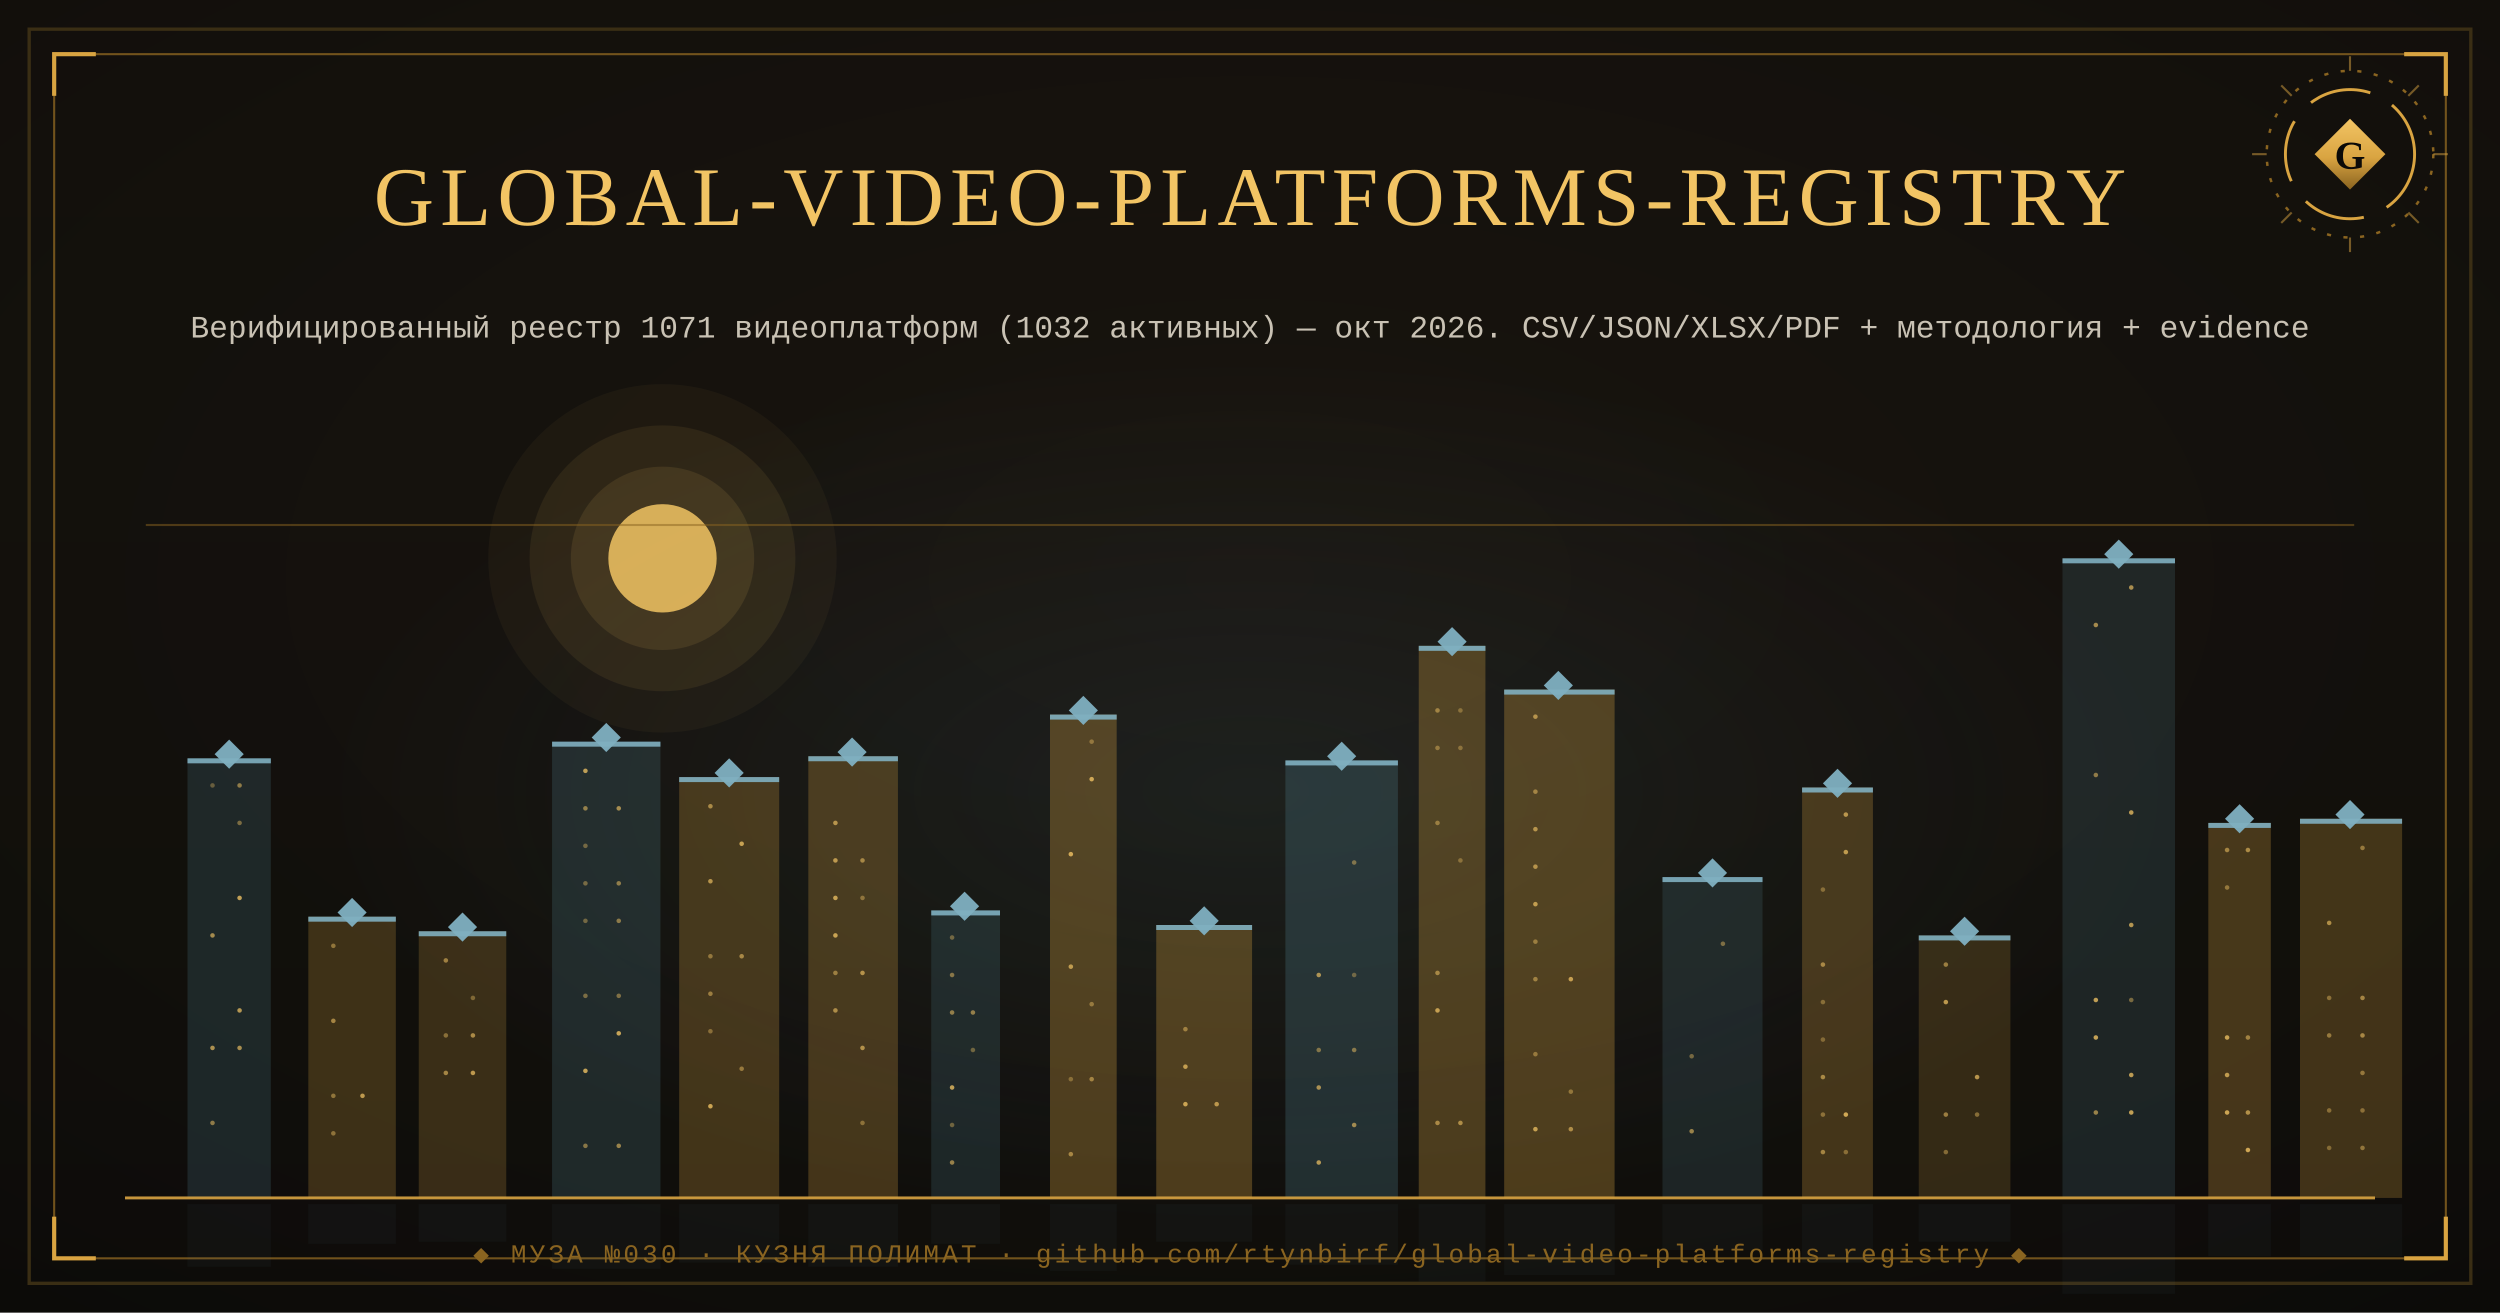
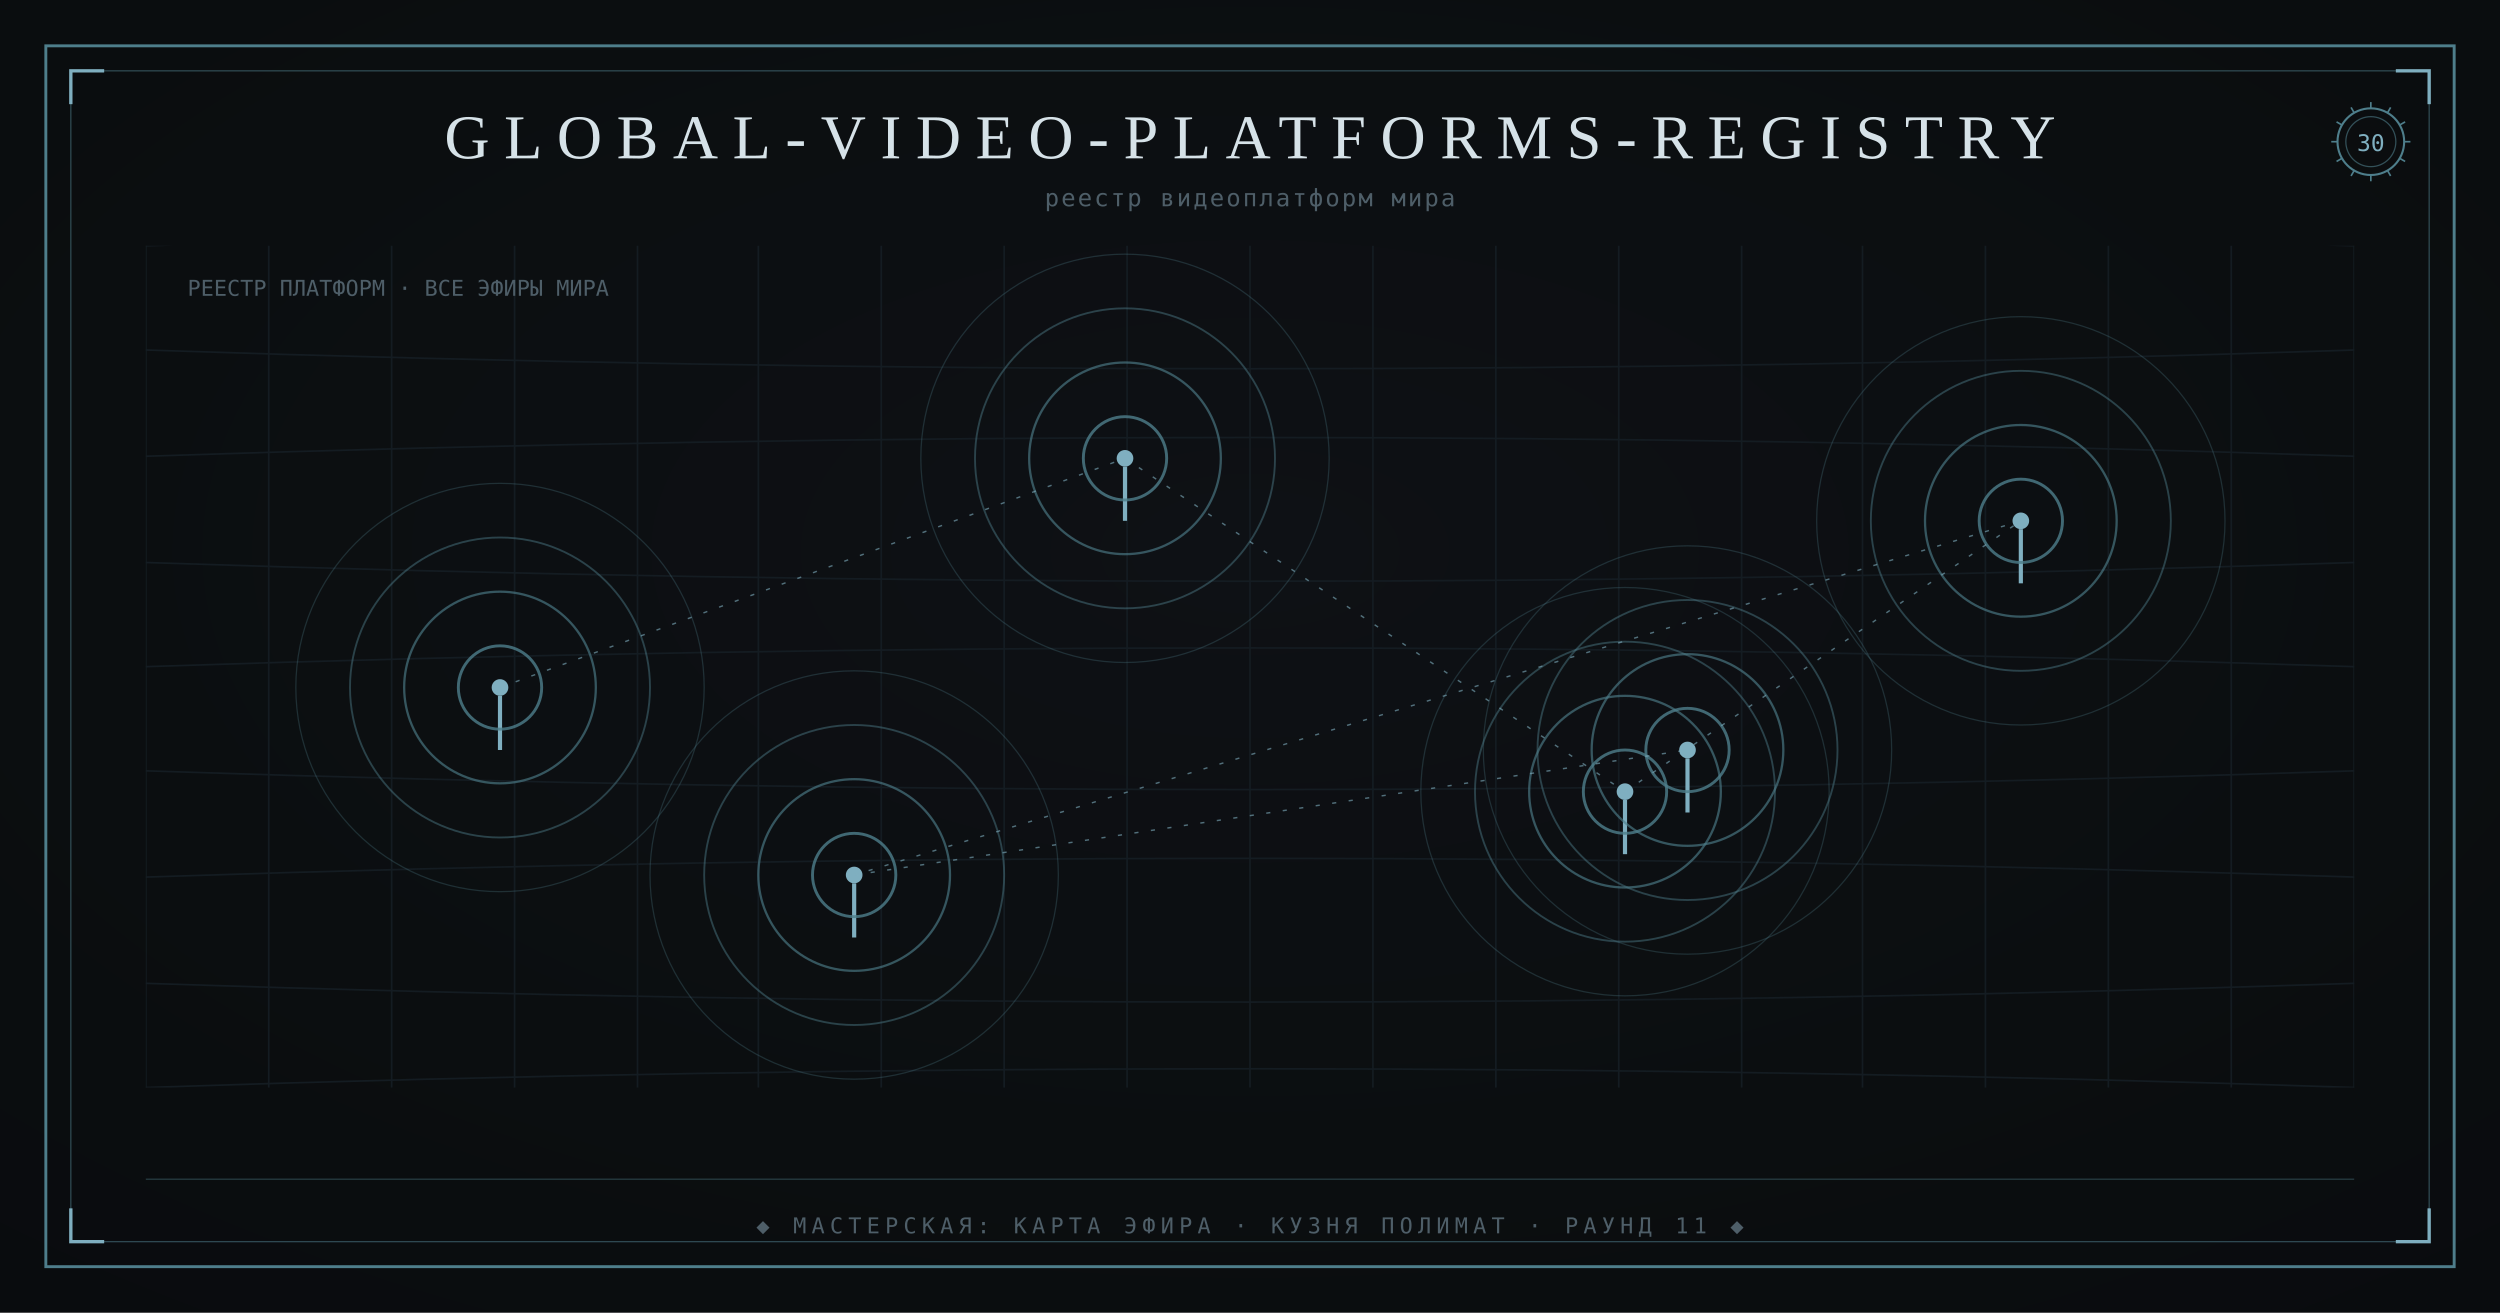
<svg xmlns="http://www.w3.org/2000/svg" viewBox="0 0 1200 630" width="1200" height="630">
-   <defs>
-     <linearGradient id="bg" x1="0" y1="0" x2="0" y2="1">
-       <stop offset="0" stop-color="#17120C" />
-       <stop offset="0.55" stop-color="#12100C" />
-       <stop offset="1" stop-color="#0B0A08" />
-     </linearGradient>
-     <linearGradient id="gGold" x1="0" y1="0" x2="0" y2="1">
-       <stop offset="0" stop-color="#F2C464" />
-       <stop offset="0.55" stop-color="#D9A441" />
-       <stop offset="1" stop-color="#8A6420" />
-     </linearGradient>
-     <linearGradient id="gGoldX" x1="0" y1="0" x2="1" y2="0">
-       <stop offset="0" stop-color="#8A6420" stop-opacity="0" />
-       <stop offset="0.5" stop-color="#F2C464" />
-       <stop offset="1" stop-color="#8A6420" stop-opacity="0" />
-     </linearGradient>
-     <radialGradient id="gVig" cx="0.5" cy="0.44" r="0.85">
-       <stop offset="0" stop-color="#1C1610" />
-       <stop offset="0.6" stop-color="#12100C" />
-       <stop offset="1" stop-color="#0B0A08" />
-     </radialGradient>
-     <radialGradient id="gMood" cx="0.5" cy="0.5" r="0.5">
-       <stop offset="0" stop-color="#4E7E8B" stop-opacity="0.13" />
-       <stop offset="1" stop-color="#4E7E8B" stop-opacity="0" />
-     </radialGradient>
-   </defs>
-   <rect width="1200" height="630" fill="url(#bg)" />
-   <rect width="1200" height="630" fill="url(#gVig)" opacity="0.6" />
-   <rect x="150" y="170" width="900" height="420" fill="url(#gMood)" />
-   <rect x="14" y="14" width="1172" height="602" fill="none" stroke="#3A2E14" stroke-width="1.6" />
-   <rect x="26" y="26" width="1148" height="578" fill="none" stroke="#8A6420" stroke-width="1" opacity="0.8" />
-   <path d="M 26 46 V 26 H 46" stroke="#D9A441" stroke-width="2" fill="none" />
-   <path d="M 1154 26 H 1174 V 46" stroke="#D9A441" stroke-width="2" fill="none" />
-   <path d="M 1174 584 V 604 H 1154" stroke="#D9A441" stroke-width="2" fill="none" />
-   <path d="M 46 604 H 26 V 584" stroke="#D9A441" stroke-width="2" fill="none" />
-   <text x="600" y="108" text-anchor="middle" font-family="Georgia, 'Times New Roman', serif" font-size="40" fill="#F2C464" letter-spacing="3">GLOBAL-VIDEO-PLATFORMS-REGISTRY</text>
-   <line x1="240" y1="132" x2="960" y2="132" stroke="url(#gGoldX)" stroke-width="2" />
-   <text x="600" y="162" text-anchor="middle" font-family="'Courier New', monospace" font-size="15" fill="#C9C2B4">Верифицированный реестр 1071 видеоплатформ (1032 активных) — окт 2026. CSV/JSON/XLSX/PDF + методология + evidence</text>
-   <circle cx="318" cy="268" r="26" fill="#F2C464" opacity="0.85" />
-   <circle cx="318.0" cy="268.0" r="83.6" fill="#F2C464" opacity="0.045" />
-   <circle cx="318.0" cy="268.0" r="63.8" fill="#F2C464" opacity="0.075" />
-   <circle cx="318.0" cy="268.0" r="44.0" fill="#F2C464" opacity="0.105" />
-   <line x1="70" y1="252" x2="1130" y2="252" stroke="#8A6420" stroke-width="1" opacity="0.5" />
-   <rect x="90" y="364" width="40" height="211" fill="#4E7E8B" opacity="0.22" />
-   <rect x="90" y="364" width="40" height="2.4" fill="#7FAFC0" opacity="0.9" />
-   <path d="M 110 355 L 117 362 L 110 369 L 103 362 Z" fill="#7FAFC0" opacity="0.95" />
-   <circle cx="102" cy="377" r="1.1" fill="#F2C464" opacity="0.35" />
-   <circle cx="115" cy="377" r="1.1" fill="#F2C464" opacity="0.53" />
-   <circle cx="115" cy="395" r="1.1" fill="#F2C464" opacity="0.44" />
-   <circle cx="115" cy="431" r="1.1" fill="#F2C464" opacity="0.77" />
-   <circle cx="102" cy="449" r="1.1" fill="#F2C464" opacity="0.63" />
-   <circle cx="115" cy="485" r="1.1" fill="#F2C464" opacity="0.71" />
-   <circle cx="102" cy="503" r="1.1" fill="#F2C464" opacity="0.67" />
-   <circle cx="115" cy="503" r="1.1" fill="#F2C464" opacity="0.65" />
-   <circle cx="102" cy="539" r="1.1" fill="#F2C464" opacity="0.53" />
-   <rect x="148" y="440" width="42" height="135" fill="#D9A441" opacity="0.23">
-     <animate attributeName="opacity" values="0.23;0.10;0.23" dur="6s" repeatCount="indefinite" />
-   </rect>
-   <rect x="148" y="440" width="42" height="2.4" fill="#7FAFC0" opacity="0.9" />
-   <path d="M 169 431 L 176 438 L 169 445 L 162 438 Z" fill="#7FAFC0" opacity="0.95" />
-   <circle cx="160" cy="454" r="1.1" fill="#F2C464" opacity="0.46" />
-   <circle cx="160" cy="490" r="1.1" fill="#F2C464" opacity="0.57" />
-   <circle cx="160" cy="526" r="1.1" fill="#F2C464" opacity="0.46" />
-   <circle cx="174" cy="526" r="1.1" fill="#F2C464" opacity="0.71" />
-   <circle cx="160" cy="544" r="1.1" fill="#F2C464" opacity="0.45" />
-   <rect x="201" y="447" width="42" height="128" fill="#D9A441" opacity="0.21" />
-   <rect x="201" y="447" width="42" height="2.4" fill="#7FAFC0" opacity="0.9" />
-   <path d="M 222 438 L 229 445 L 222 452 L 215 445 Z" fill="#7FAFC0" opacity="0.95" />
-   <circle cx="214" cy="461" r="1.1" fill="#F2C464" opacity="0.54" />
-   <circle cx="227" cy="479" r="1.1" fill="#F2C464" opacity="0.38" />
-   <circle cx="214" cy="497" r="1.1" fill="#F2C464" opacity="0.43" />
-   <circle cx="227" cy="497" r="1.1" fill="#F2C464" opacity="0.61" />
-   <circle cx="214" cy="515" r="1.1" fill="#F2C464" opacity="0.58" />
-   <circle cx="227" cy="515" r="1.1" fill="#F2C464" opacity="0.71" />
-   <rect x="265" y="356" width="52" height="219" fill="#4E7E8B" opacity="0.24" />
-   <rect x="265" y="356" width="52" height="2.4" fill="#7FAFC0" opacity="0.9" />
-   <path d="M 291 347 L 298 354 L 291 361 L 284 354 Z" fill="#7FAFC0" opacity="0.95" />
-   <circle cx="281" cy="370" r="1.1" fill="#F2C464" opacity="0.75" />
-   <circle cx="281" cy="388" r="1.1" fill="#F2C464" opacity="0.55" />
-   <circle cx="297" cy="388" r="1.1" fill="#F2C464" opacity="0.63" />
-   <circle cx="281" cy="406" r="1.1" fill="#F2C464" opacity="0.39" />
-   <circle cx="281" cy="424" r="1.1" fill="#F2C464" opacity="0.41" />
-   <circle cx="297" cy="424" r="1.1" fill="#F2C464" opacity="0.53" />
-   <circle cx="281" cy="442" r="1.1" fill="#F2C464" opacity="0.39" />
-   <circle cx="297" cy="442" r="1.1" fill="#F2C464" opacity="0.51" />
-   <circle cx="281" cy="478" r="1.1" fill="#F2C464" opacity="0.43" />
-   <circle cx="297" cy="478" r="1.1" fill="#F2C464" opacity="0.45" />
-   <circle cx="297" cy="496" r="1.1" fill="#F2C464" opacity="0.79" />
-   <circle cx="281" cy="514" r="1.1" fill="#F2C464" opacity="0.78" />
-   <circle cx="281" cy="550" r="1.1" fill="#F2C464" opacity="0.50" />
-   <circle cx="297" cy="550" r="1.1" fill="#F2C464" opacity="0.58" />
-   <rect x="326" y="373" width="48" height="202" fill="#D9A441" opacity="0.25" />
-   <rect x="326" y="373" width="48" height="2.4" fill="#7FAFC0" opacity="0.9" />
-   <path d="M 350 364 L 357 371 L 350 378 L 343 371 Z" fill="#7FAFC0" opacity="0.95" />
-   <circle cx="341" cy="387" r="1.1" fill="#F2C464" opacity="0.58" />
-   <circle cx="356" cy="405" r="1.1" fill="#F2C464" opacity="0.75" />
-   <circle cx="341" cy="423" r="1.1" fill="#F2C464" opacity="0.66" />
-   <circle cx="341" cy="459" r="1.1" fill="#F2C464" opacity="0.45" />
-   <circle cx="356" cy="459" r="1.1" fill="#F2C464" opacity="0.57" />
-   <circle cx="341" cy="477" r="1.1" fill="#F2C464" opacity="0.50" />
-   <circle cx="341" cy="495" r="1.1" fill="#F2C464" opacity="0.40" />
-   <circle cx="356" cy="513" r="1.1" fill="#F2C464" opacity="0.47" />
-   <circle cx="341" cy="531" r="1.1" fill="#F2C464" opacity="0.78" />
-   <rect x="388" y="363" width="43" height="212" fill="#D9A441" opacity="0.26">
-     <animate attributeName="opacity" values="0.26;0.12;0.26" dur="6s" repeatCount="indefinite" />
-   </rect>
-   <rect x="388" y="363" width="43" height="2.4" fill="#7FAFC0" opacity="0.9" />
-   <path d="M 409 354 L 416 361 L 409 368 L 402 361 Z" fill="#7FAFC0" opacity="0.95" />
-   <circle cx="401" cy="395" r="1.1" fill="#F2C464" opacity="0.65" />
-   <circle cx="401" cy="413" r="1.1" fill="#F2C464" opacity="0.69" />
-   <circle cx="414" cy="413" r="1.1" fill="#F2C464" opacity="0.55" />
-   <circle cx="401" cy="431" r="1.1" fill="#F2C464" opacity="0.75" />
-   <circle cx="414" cy="431" r="1.1" fill="#F2C464" opacity="0.42" />
-   <circle cx="401" cy="449" r="1.1" fill="#F2C464" opacity="0.76" />
-   <circle cx="401" cy="467" r="1.1" fill="#F2C464" opacity="0.50" />
-   <circle cx="414" cy="467" r="1.1" fill="#F2C464" opacity="0.64" />
-   <circle cx="401" cy="485" r="1.1" fill="#F2C464" opacity="0.60" />
-   <circle cx="414" cy="503" r="1.1" fill="#F2C464" opacity="0.63" />
-   <circle cx="414" cy="539" r="1.1" fill="#F2C464" opacity="0.41" />
-   <rect x="447" y="437" width="33" height="138" fill="#4E7E8B" opacity="0.21" />
-   <rect x="447" y="437" width="33" height="2.4" fill="#7FAFC0" opacity="0.9" />
-   <path d="M 463 428 L 470 435 L 463 442 L 456 435 Z" fill="#7FAFC0" opacity="0.95" />
-   <circle cx="457" cy="450" r="1.1" fill="#F2C464" opacity="0.39" />
-   <circle cx="457" cy="468" r="1.1" fill="#F2C464" opacity="0.49" />
-   <circle cx="457" cy="486" r="1.1" fill="#F2C464" opacity="0.54" />
-   <circle cx="467" cy="486" r="1.1" fill="#F2C464" opacity="0.55" />
-   <circle cx="467" cy="504" r="1.1" fill="#F2C464" opacity="0.38" />
-   <circle cx="457" cy="522" r="1.1" fill="#F2C464" opacity="0.76" />
-   <circle cx="457" cy="540" r="1.1" fill="#F2C464" opacity="0.38" />
-   <circle cx="457" cy="558" r="1.1" fill="#F2C464" opacity="0.57" />
-   <rect x="504" y="343" width="32" height="232" fill="#D9A441" opacity="0.30" />
-   <rect x="504" y="343" width="32" height="2.4" fill="#7FAFC0" opacity="0.9" />
-   <path d="M 520 334 L 527 341 L 520 348 L 513 341 Z" fill="#7FAFC0" opacity="0.95" />
-   <circle cx="524" cy="356" r="1.1" fill="#F2C464" opacity="0.40" />
-   <circle cx="524" cy="374" r="1.1" fill="#F2C464" opacity="0.78" />
-   <circle cx="514" cy="410" r="1.1" fill="#F2C464" opacity="0.79" />
-   <circle cx="514" cy="464" r="1.1" fill="#F2C464" opacity="0.69" />
-   <circle cx="524" cy="482" r="1.1" fill="#F2C464" opacity="0.44" />
-   <circle cx="514" cy="518" r="1.1" fill="#F2C464" opacity="0.36" />
-   <circle cx="524" cy="518" r="1.1" fill="#F2C464" opacity="0.52" />
-   <circle cx="514" cy="554" r="1.1" fill="#F2C464" opacity="0.54" />
-   <rect x="555" y="444" width="46" height="131" fill="#D9A441" opacity="0.30" />
-   <rect x="555" y="444" width="46" height="2.4" fill="#7FAFC0" opacity="0.9" />
-   <path d="M 578 435 L 585 442 L 578 449 L 571 442 Z" fill="#7FAFC0" opacity="0.95" />
-   <circle cx="569" cy="494" r="1.1" fill="#F2C464" opacity="0.49" />
-   <circle cx="569" cy="512" r="1.1" fill="#F2C464" opacity="0.71" />
-   <circle cx="569" cy="530" r="1.1" fill="#F2C464" opacity="0.76" />
-   <circle cx="584" cy="530" r="1.1" fill="#F2C464" opacity="0.67" />
-   <rect x="617" y="365" width="54" height="210" fill="#4E7E8B" opacity="0.28">
-     <animate attributeName="opacity" values="0.28;0.13;0.28" dur="7s" repeatCount="indefinite" />
-   </rect>
-   <rect x="617" y="365" width="54" height="2.4" fill="#7FAFC0" opacity="0.9" />
-   <path d="M 644 356 L 651 363 L 644 370 L 637 363 Z" fill="#7FAFC0" opacity="0.95" />
-   <circle cx="650" cy="414" r="1.1" fill="#F2C464" opacity="0.44" />
-   <circle cx="633" cy="468" r="1.1" fill="#F2C464" opacity="0.67" />
-   <circle cx="650" cy="468" r="1.1" fill="#F2C464" opacity="0.37" />
-   <circle cx="633" cy="504" r="1.1" fill="#F2C464" opacity="0.46" />
-   <circle cx="650" cy="504" r="1.1" fill="#F2C464" opacity="0.49" />
-   <circle cx="633" cy="522" r="1.1" fill="#F2C464" opacity="0.65" />
-   <circle cx="650" cy="540" r="1.1" fill="#F2C464" opacity="0.61" />
-   <circle cx="633" cy="558" r="1.1" fill="#F2C464" opacity="0.71" />
-   <rect x="681" y="310" width="32" height="265" fill="#D9A441" opacity="0.29" />
-   <rect x="681" y="310" width="32" height="2.4" fill="#7FAFC0" opacity="0.9" />
-   <path d="M 697 301 L 704 308 L 697 315 L 690 308 Z" fill="#7FAFC0" opacity="0.95" />
-   <circle cx="690" cy="341" r="1.1" fill="#F2C464" opacity="0.50" />
-   <circle cx="701" cy="341" r="1.1" fill="#F2C464" opacity="0.36" />
-   <circle cx="690" cy="359" r="1.1" fill="#F2C464" opacity="0.42" />
-   <circle cx="701" cy="359" r="1.1" fill="#F2C464" opacity="0.37" />
-   <circle cx="690" cy="395" r="1.1" fill="#F2C464" opacity="0.46" />
-   <circle cx="701" cy="413" r="1.1" fill="#F2C464" opacity="0.37" />
-   <circle cx="690" cy="467" r="1.1" fill="#F2C464" opacity="0.54" />
-   <circle cx="690" cy="485" r="1.1" fill="#F2C464" opacity="0.73" />
-   <circle cx="690" cy="539" r="1.1" fill="#F2C464" opacity="0.57" />
-   <circle cx="701" cy="539" r="1.1" fill="#F2C464" opacity="0.59" />
-   <rect x="722" y="331" width="53" height="244" fill="#D9A441" opacity="0.30" />
-   <rect x="722" y="331" width="53" height="2.4" fill="#7FAFC0" opacity="0.9" />
-   <path d="M 748 322 L 755 329 L 748 336 L 741 329 Z" fill="#7FAFC0" opacity="0.95" />
-   <circle cx="737" cy="344" r="1.1" fill="#F2C464" opacity="0.62" />
-   <circle cx="737" cy="380" r="1.1" fill="#F2C464" opacity="0.51" />
-   <circle cx="737" cy="398" r="1.1" fill="#F2C464" opacity="0.63" />
-   <circle cx="737" cy="416" r="1.1" fill="#F2C464" opacity="0.62" />
-   <circle cx="737" cy="434" r="1.1" fill="#F2C464" opacity="0.70" />
-   <circle cx="737" cy="452" r="1.1" fill="#F2C464" opacity="0.46" />
-   <circle cx="737" cy="470" r="1.1" fill="#F2C464" opacity="0.50" />
-   <circle cx="754" cy="470" r="1.1" fill="#F2C464" opacity="0.72" />
-   <circle cx="737" cy="506" r="1.1" fill="#F2C464" opacity="0.44" />
-   <circle cx="754" cy="524" r="1.1" fill="#F2C464" opacity="0.42" />
-   <circle cx="737" cy="542" r="1.1" fill="#F2C464" opacity="0.74" />
-   <circle cx="754" cy="542" r="1.1" fill="#F2C464" opacity="0.59" />
-   <rect x="798" y="421" width="48" height="154" fill="#4E7E8B" opacity="0.20" />
-   <rect x="798" y="421" width="48" height="2.4" fill="#7FAFC0" opacity="0.9" />
-   <path d="M 822 412 L 829 419 L 822 426 L 815 419 Z" fill="#7FAFC0" opacity="0.95" />
-   <circle cx="827" cy="453" r="1.1" fill="#F2C464" opacity="0.44" />
-   <circle cx="812" cy="507" r="1.1" fill="#F2C464" opacity="0.41" />
-   <circle cx="812" cy="543" r="1.1" fill="#F2C464" opacity="0.58" />
-   <rect x="865" y="378" width="34" height="197" fill="#D9A441" opacity="0.26">
-     <animate attributeName="opacity" values="0.26;0.12;0.26" dur="4s" repeatCount="indefinite" />
-   </rect>
-   <rect x="865" y="378" width="34" height="2.4" fill="#7FAFC0" opacity="0.9" />
-   <path d="M 882 369 L 889 376 L 882 383 L 875 376 Z" fill="#7FAFC0" opacity="0.95" />
-   <circle cx="886" cy="391" r="1.1" fill="#F2C464" opacity="0.67" />
-   <circle cx="886" cy="409" r="1.1" fill="#F2C464" opacity="0.70" />
-   <circle cx="875" cy="427" r="1.1" fill="#F2C464" opacity="0.38" />
-   <circle cx="875" cy="463" r="1.1" fill="#F2C464" opacity="0.57" />
-   <circle cx="875" cy="481" r="1.1" fill="#F2C464" opacity="0.38" />
-   <circle cx="875" cy="499" r="1.1" fill="#F2C464" opacity="0.36" />
-   <circle cx="875" cy="517" r="1.1" fill="#F2C464" opacity="0.58" />
-   <circle cx="875" cy="535" r="1.1" fill="#F2C464" opacity="0.42" />
-   <circle cx="886" cy="535" r="1.1" fill="#F2C464" opacity="0.80" />
-   <circle cx="875" cy="553" r="1.1" fill="#F2C464" opacity="0.55" />
-   <circle cx="886" cy="553" r="1.1" fill="#F2C464" opacity="0.40" />
-   <rect x="921" y="449" width="44" height="126" fill="#D9A441" opacity="0.18" />
-   <rect x="921" y="449" width="44" height="2.4" fill="#7FAFC0" opacity="0.9" />
-   <path d="M 943 440 L 950 447 L 943 454 L 936 447 Z" fill="#7FAFC0" opacity="0.95" />
-   <circle cx="934" cy="463" r="1.1" fill="#F2C464" opacity="0.53" />
-   <circle cx="934" cy="481" r="1.1" fill="#F2C464" opacity="0.71" />
-   <circle cx="949" cy="517" r="1.1" fill="#F2C464" opacity="0.69" />
-   <circle cx="934" cy="535" r="1.1" fill="#F2C464" opacity="0.54" />
-   <circle cx="949" cy="535" r="1.1" fill="#F2C464" opacity="0.43" />
-   <circle cx="934" cy="553" r="1.1" fill="#F2C464" opacity="0.42" />
-   <rect x="990" y="268" width="54" height="307" fill="#4E7E8B" opacity="0.20" />
-   <rect x="990" y="268" width="54" height="2.4" fill="#7FAFC0" opacity="0.9" />
-   <path d="M 1017 259 L 1024 266 L 1017 273 L 1010 266 Z" fill="#7FAFC0" opacity="0.95" />
-   <circle cx="1023" cy="282" r="1.1" fill="#F2C464" opacity="0.66" />
-   <circle cx="1006" cy="300" r="1.1" fill="#F2C464" opacity="0.63" />
-   <circle cx="1006" cy="372" r="1.1" fill="#F2C464" opacity="0.53" />
-   <circle cx="1023" cy="390" r="1.1" fill="#F2C464" opacity="0.74" />
-   <circle cx="1023" cy="444" r="1.1" fill="#F2C464" opacity="0.70" />
-   <circle cx="1006" cy="480" r="1.1" fill="#F2C464" opacity="0.76" />
-   <circle cx="1023" cy="480" r="1.1" fill="#F2C464" opacity="0.43" />
-   <circle cx="1006" cy="498" r="1.1" fill="#F2C464" opacity="0.78" />
-   <circle cx="1023" cy="516" r="1.1" fill="#F2C464" opacity="0.74" />
-   <circle cx="1006" cy="534" r="1.1" fill="#F2C464" opacity="0.58" />
-   <circle cx="1023" cy="534" r="1.1" fill="#F2C464" opacity="0.77" />
-   <rect x="1060" y="395" width="30" height="180" fill="#D9A441" opacity="0.27" />
-   <rect x="1060" y="395" width="30" height="2.4" fill="#7FAFC0" opacity="0.9" />
-   <path d="M 1075 386 L 1082 393 L 1075 400 L 1068 393 Z" fill="#7FAFC0" opacity="0.95" />
-   <circle cx="1069" cy="408" r="1.1" fill="#F2C464" opacity="0.55" />
-   <circle cx="1079" cy="408" r="1.1" fill="#F2C464" opacity="0.59" />
-   <circle cx="1069" cy="426" r="1.1" fill="#F2C464" opacity="0.46" />
-   <circle cx="1069" cy="498" r="1.1" fill="#F2C464" opacity="0.75" />
-   <circle cx="1079" cy="498" r="1.1" fill="#F2C464" opacity="0.53" />
-   <circle cx="1069" cy="516" r="1.1" fill="#F2C464" opacity="0.71" />
-   <circle cx="1069" cy="534" r="1.1" fill="#F2C464" opacity="0.78" />
-   <circle cx="1079" cy="534" r="1.1" fill="#F2C464" opacity="0.63" />
-   <circle cx="1079" cy="552" r="1.1" fill="#F2C464" opacity="0.79" />
-   <rect x="1104" y="393" width="49" height="182" fill="#D9A441" opacity="0.25">
-     <animate attributeName="opacity" values="0.25;0.11;0.25" dur="5s" repeatCount="indefinite" />
-   </rect>
-   <rect x="1104" y="393" width="49" height="2.4" fill="#7FAFC0" opacity="0.9" />
-   <path d="M 1128 384 L 1135 391 L 1128 398 L 1121 391 Z" fill="#7FAFC0" opacity="0.95" />
-   <circle cx="1134" cy="407" r="1.1" fill="#F2C464" opacity="0.48" />
-   <circle cx="1118" cy="443" r="1.1" fill="#F2C464" opacity="0.61" />
-   <circle cx="1118" cy="479" r="1.1" fill="#F2C464" opacity="0.42" />
-   <circle cx="1134" cy="479" r="1.1" fill="#F2C464" opacity="0.57" />
-   <circle cx="1118" cy="497" r="1.1" fill="#F2C464" opacity="0.48" />
-   <circle cx="1134" cy="497" r="1.1" fill="#F2C464" opacity="0.58" />
-   <circle cx="1134" cy="515" r="1.1" fill="#F2C464" opacity="0.47" />
-   <circle cx="1118" cy="533" r="1.1" fill="#F2C464" opacity="0.41" />
-   <circle cx="1134" cy="533" r="1.1" fill="#F2C464" opacity="0.42" />
-   <circle cx="1118" cy="551" r="1.1" fill="#F2C464" opacity="0.38" />
-   <circle cx="1134" cy="551" r="1.1" fill="#F2C464" opacity="0.46" />
-   <rect x="90" y="578" width="40" height="30" fill="#4E7E8B" opacity="0.06" />
-   <rect x="148" y="578" width="42" height="19" fill="#4E7E8B" opacity="0.06" />
-   <rect x="201" y="578" width="42" height="18" fill="#4E7E8B" opacity="0.06" />
-   <rect x="265" y="578" width="52" height="31" fill="#4E7E8B" opacity="0.06" />
-   <rect x="326" y="578" width="48" height="28" fill="#4E7E8B" opacity="0.06" />
-   <rect x="388" y="578" width="43" height="30" fill="#4E7E8B" opacity="0.06" />
-   <rect x="447" y="578" width="33" height="19" fill="#4E7E8B" opacity="0.06" />
-   <rect x="504" y="578" width="32" height="32" fill="#4E7E8B" opacity="0.06" />
-   <rect x="555" y="578" width="46" height="18" fill="#4E7E8B" opacity="0.06" />
-   <rect x="617" y="578" width="54" height="29" fill="#4E7E8B" opacity="0.06" />
-   <rect x="681" y="578" width="32" height="37" fill="#4E7E8B" opacity="0.06" />
-   <rect x="722" y="578" width="53" height="34" fill="#4E7E8B" opacity="0.06" />
-   <rect x="798" y="578" width="48" height="22" fill="#4E7E8B" opacity="0.06" />
-   <rect x="865" y="578" width="34" height="28" fill="#4E7E8B" opacity="0.06" />
-   <rect x="921" y="578" width="44" height="18" fill="#4E7E8B" opacity="0.06" />
-   <rect x="990" y="578" width="54" height="43" fill="#4E7E8B" opacity="0.06" />
-   <rect x="1060" y="578" width="30" height="25" fill="#4E7E8B" opacity="0.06" />
-   <rect x="1104" y="578" width="49" height="25" fill="#4E7E8B" opacity="0.06" />
-   <line x1="60" y1="575" x2="1140" y2="575" stroke="#D9A441" stroke-width="1.4" opacity="0.9" />
-   <circle cx="1128" cy="74" r="40" fill="none" stroke="#8A6420" stroke-width="1.2" stroke-dasharray="2 6" />
-   <circle cx="1128" cy="74" r="31" fill="none" stroke="#D9A441" stroke-width="1.4" stroke-dasharray="30 12" />
-   <line x1="1128" y1="34" x2="1128" y2="27" stroke="#D9A441" stroke-width="1" opacity="0.5" />
-   <line x1="1156" y1="46" x2="1161" y2="41" stroke="#D9A441" stroke-width="1" opacity="0.5" />
-   <line x1="1168" y1="74" x2="1175" y2="74" stroke="#D9A441" stroke-width="1" opacity="0.5" />
-   <line x1="1156" y1="102" x2="1161" y2="107" stroke="#D9A441" stroke-width="1" opacity="0.5" />
-   <line x1="1128" y1="114" x2="1128" y2="121" stroke="#D9A441" stroke-width="1" opacity="0.5" />
-   <line x1="1100" y1="102" x2="1095" y2="107" stroke="#D9A441" stroke-width="1" opacity="0.5" />
-   <line x1="1088" y1="74" x2="1081" y2="74" stroke="#D9A441" stroke-width="1" opacity="0.5" />
-   <line x1="1100" y1="46" x2="1095" y2="41" stroke="#D9A441" stroke-width="1" opacity="0.5" />
-   <path d="M 1128 57 L 1145 74 L 1128 91 L 1111 74 Z" fill="url(#gGold)" />
-   <text x="1128" y="81" text-anchor="middle" font-family="Georgia, 'Times New Roman', serif" font-size="19" fill="#0B0A08" font-weight="bold">G</text>
-   <text x="600" y="606" text-anchor="middle" font-family="'Courier New', monospace" font-size="12.5" fill="#8A6420" letter-spacing="1.5">◆ МУЗА №030 · КУЗНЯ ПОЛИМАТ · github.com/rtynbirf/global-video-platforms-registry ◆</text>
+   <rect width="1200" height="630" fill="#080A0C" />
+   <radialGradient id="vig30" cx="0.5" cy="0.42" r="0.95">
+     <stop offset="0" stop-color="#0E1216" />
+     <stop offset="1" stop-color="#080A0C" />
+   </radialGradient>
+   <rect width="1200" height="630" fill="url(#vig30)" opacity="0.9" />
+   <rect x="22" y="22" width="1156" height="586" fill="none" stroke="#4E7E8B" stroke-width="1.4" />
+   <rect x="34" y="34" width="1132" height="562" fill="none" stroke="#4E7E8B" stroke-width="0.6" opacity="0.55" />
+   <path d="M 34 50 L 34 34 L 50 34" fill="none" stroke="#7FAFC0" stroke-width="1.6" />
+   <path d="M 1166 50 L 1166 34 L 1150 34" fill="none" stroke="#7FAFC0" stroke-width="1.6" />
+   <path d="M 34 580 L 34 596 L 50 596" fill="none" stroke="#7FAFC0" stroke-width="1.6" />
+   <path d="M 1166 580 L 1166 596 L 1150 596" fill="none" stroke="#7FAFC0" stroke-width="1.6" />
+   <text x="600.0" y="76" text-anchor="middle" font-family="Georgia, 'Times New Roman', serif" font-size="30" fill="#D6E2E8" letter-spacing="7">GLOBAL-VIDEO-PLATFORMS-REGISTRY</text>
+   <text x="600.0" y="99" text-anchor="middle" font-family="'Cascadia Mono', ui-monospace, Consolas, monospace" font-size="11.5" fill="#4E5E68" letter-spacing="1">реестр видеоплатформ мира</text>
+   <g transform="translate(1138,68)">
+     <circle r="16" fill="none" stroke="#4E7E8B" stroke-width="1" />
+     <circle r="12" fill="none" stroke="#4E7E8B" stroke-width="0.6" opacity="0.6" />
+     <text y="4.5" text-anchor="middle" font-family="'Cascadia Mono', ui-monospace, Consolas, monospace" font-size="11" fill="#7FAFC0">30</text>
+     <g stroke="#4E7E8B" stroke-width="0.8">
+       <line x1="0" y1="-19" x2="0" y2="-16" transform="rotate(0)" />
+       <line x1="0" y1="-19" x2="0" y2="-16" transform="rotate(30)" />
+       <line x1="0" y1="-19" x2="0" y2="-16" transform="rotate(60)" />
+       <line x1="0" y1="-19" x2="0" y2="-16" transform="rotate(90)" />
+       <line x1="0" y1="-19" x2="0" y2="-16" transform="rotate(120)" />
+       <line x1="0" y1="-19" x2="0" y2="-16" transform="rotate(150)" />
+       <line x1="0" y1="-19" x2="0" y2="-16" transform="rotate(180)" />
+       <line x1="0" y1="-19" x2="0" y2="-16" transform="rotate(210)" />
+       <line x1="0" y1="-19" x2="0" y2="-16" transform="rotate(240)" />
+       <line x1="0" y1="-19" x2="0" y2="-16" transform="rotate(270)" />
+       <line x1="0" y1="-19" x2="0" y2="-16" transform="rotate(300)" />
+       <line x1="0" y1="-19" x2="0" y2="-16" transform="rotate(330)" />
+     </g>
+   </g>
+   <line x1="70" y1="566" x2="1130" y2="566" stroke="#4E7E8B" stroke-width="0.5" opacity="0.5" />
+   <text x="600.0" y="592" text-anchor="middle" font-family="'Cascadia Mono', ui-monospace, Consolas, monospace" font-size="10.5" fill="#4E5E68" letter-spacing="2.5">◆ МАСТЕРСКАЯ: КАРТА ЭФИРА · КУЗНЯ ПОЛИМАТ · РАУНД 11 ◆</text>
+   <clipPath id="clip30">
+     <rect x="70" y="118" width="1060" height="404" />
+   </clipPath>
+   <g clip-path="url(#clip30)">
+     <path d="M 70 118 Q 70 320.0 70 522" fill="none" stroke="#141C22" stroke-width="0.8" />
+     <path d="M 129 118 Q 129 320.0 129 522" fill="none" stroke="#141C22" stroke-width="0.8" />
+     <path d="M 188 118 Q 188 320.0 188 522" fill="none" stroke="#141C22" stroke-width="0.8" />
+     <path d="M 247 118 Q 247 320.0 247 522" fill="none" stroke="#141C22" stroke-width="0.8" />
+     <path d="M 306 118 Q 306 320.0 306 522" fill="none" stroke="#141C22" stroke-width="0.8" />
+     <path d="M 364 118 Q 364 320.0 364 522" fill="none" stroke="#141C22" stroke-width="0.8" />
+     <path d="M 423 118 Q 423 320.0 423 522" fill="none" stroke="#141C22" stroke-width="0.8" />
+     <path d="M 482 118 Q 482 320.0 482 522" fill="none" stroke="#141C22" stroke-width="0.8" />
+     <path d="M 541 118 Q 541 320.0 541 522" fill="none" stroke="#141C22" stroke-width="0.8" />
+     <path d="M 600 118 Q 600 320.0 600 522" fill="none" stroke="#141C22" stroke-width="0.8" />
+     <path d="M 659 118 Q 659 320.0 659 522" fill="none" stroke="#141C22" stroke-width="0.8" />
+     <path d="M 718 118 Q 718 320.0 718 522" fill="none" stroke="#141C22" stroke-width="0.8" />
+     <path d="M 777 118 Q 777 320.0 777 522" fill="none" stroke="#141C22" stroke-width="0.8" />
+     <path d="M 836 118 Q 836 320.0 836 522" fill="none" stroke="#141C22" stroke-width="0.8" />
+     <path d="M 894 118 Q 894 320.0 894 522" fill="none" stroke="#141C22" stroke-width="0.8" />
+     <path d="M 953 118 Q 953 320.0 953 522" fill="none" stroke="#141C22" stroke-width="0.8" />
+     <path d="M 1012 118 Q 1012 320.0 1012 522" fill="none" stroke="#141C22" stroke-width="0.8" />
+     <path d="M 1071 118 Q 1071 320.0 1071 522" fill="none" stroke="#141C22" stroke-width="0.8" />
+     <path d="M 1130 118 Q 1130 320.0 1130 522" fill="none" stroke="#141C22" stroke-width="0.8" />
+     <path d="M 70 118 Q 600.0 100 1130 118" fill="none" stroke="#141C22" stroke-width="0.8" />
+     <path d="M 70 168 Q 600.0 186 1130 168" fill="none" stroke="#141C22" stroke-width="0.8" />
+     <path d="M 70 219 Q 600.0 201 1130 219" fill="none" stroke="#141C22" stroke-width="0.8" />
+     <path d="M 70 270 Q 600.0 288 1130 270" fill="none" stroke="#141C22" stroke-width="0.8" />
+     <path d="M 70 320 Q 600.0 302 1130 320" fill="none" stroke="#141C22" stroke-width="0.8" />
+     <path d="M 70 370 Q 600.0 388 1130 370" fill="none" stroke="#141C22" stroke-width="0.8" />
+     <path d="M 70 421 Q 600.0 403 1130 421" fill="none" stroke="#141C22" stroke-width="0.8" />
+     <path d="M 70 472 Q 600.0 490 1130 472" fill="none" stroke="#141C22" stroke-width="0.8" />
+     <path d="M 70 522 Q 600.0 504 1130 522" fill="none" stroke="#141C22" stroke-width="0.8" />
+     <line x1="240" y1="360.0" x2="240" y2="334.0" stroke="#7FAFC0" stroke-width="2" />
+     <circle cx="240" cy="330" r="4" fill="#7FAFC0" />
+     <circle cx="240" cy="330" r="20" fill="none" stroke="#4E7E8B" stroke-width="1.4" opacity="0.80" />
+     <circle cx="240" cy="330" r="46" fill="none" stroke="#4E7E8B" stroke-width="1.1" opacity="0.63" />
+     <circle cx="240" cy="330" r="72" fill="none" stroke="#4E7E8B" stroke-width="0.9" opacity="0.46" />
+     <circle cx="240" cy="330" r="98" fill="none" stroke="#4E7E8B" stroke-width="0.6" opacity="0.29" />
+     <line x1="540.0" y1="250.0" x2="540.0" y2="224.0" stroke="#7FAFC0" stroke-width="2" />
+     <circle cx="540.0" cy="220" r="4" fill="#7FAFC0" />
+     <circle cx="540.0" cy="220" r="20" fill="none" stroke="#4E7E8B" stroke-width="1.4" opacity="0.80" />
+     <circle cx="540.0" cy="220" r="46" fill="none" stroke="#4E7E8B" stroke-width="1.1" opacity="0.63" />
+     <circle cx="540.0" cy="220" r="72" fill="none" stroke="#4E7E8B" stroke-width="0.9" opacity="0.46" />
+     <circle cx="540.0" cy="220" r="98" fill="none" stroke="#4E7E8B" stroke-width="0.6" opacity="0.29" />
+     <line x1="780.0" y1="410.0" x2="780.0" y2="384.0" stroke="#7FAFC0" stroke-width="2" />
+     <circle cx="780.0" cy="380" r="4" fill="#7FAFC0" />
+     <circle cx="780.0" cy="380" r="20" fill="none" stroke="#4E7E8B" stroke-width="1.4" opacity="0.80" />
+     <circle cx="780.0" cy="380" r="46" fill="none" stroke="#4E7E8B" stroke-width="1.1" opacity="0.63" />
+     <circle cx="780.0" cy="380" r="72" fill="none" stroke="#4E7E8B" stroke-width="0.9" opacity="0.46" />
+     <circle cx="780.0" cy="380" r="98" fill="none" stroke="#4E7E8B" stroke-width="0.6" opacity="0.29" />
+     <line x1="970" y1="280.0" x2="970" y2="254.0" stroke="#7FAFC0" stroke-width="2" />
+     <circle cx="970" cy="250" r="4" fill="#7FAFC0" />
+     <circle cx="970" cy="250" r="20" fill="none" stroke="#4E7E8B" stroke-width="1.4" opacity="0.80" />
+     <circle cx="970" cy="250" r="46" fill="none" stroke="#4E7E8B" stroke-width="1.1" opacity="0.63" />
+     <circle cx="970" cy="250" r="72" fill="none" stroke="#4E7E8B" stroke-width="0.9" opacity="0.46" />
+     <circle cx="970" cy="250" r="98" fill="none" stroke="#4E7E8B" stroke-width="0.6" opacity="0.29" />
+     <line x1="410" y1="450.0" x2="410" y2="424.0" stroke="#7FAFC0" stroke-width="2" />
+     <circle cx="410" cy="420" r="4" fill="#7FAFC0" />
+     <circle cx="410" cy="420" r="20" fill="none" stroke="#4E7E8B" stroke-width="1.4" opacity="0.80" />
+     <circle cx="410" cy="420" r="46" fill="none" stroke="#4E7E8B" stroke-width="1.1" opacity="0.63" />
+     <circle cx="410" cy="420" r="72" fill="none" stroke="#4E7E8B" stroke-width="0.9" opacity="0.46" />
+     <circle cx="410" cy="420" r="98" fill="none" stroke="#4E7E8B" stroke-width="0.6" opacity="0.29" />
+     <line x1="810" y1="390.0" x2="810" y2="364.0" stroke="#7FAFC0" stroke-width="2" />
+     <circle cx="810" cy="360" r="4" fill="#7FAFC0" />
+     <circle cx="810" cy="360" r="20" fill="none" stroke="#4E7E8B" stroke-width="1.4" opacity="0.80" />
+     <circle cx="810" cy="360" r="46" fill="none" stroke="#4E7E8B" stroke-width="1.1" opacity="0.63" />
+     <circle cx="810" cy="360" r="72" fill="none" stroke="#4E7E8B" stroke-width="0.9" opacity="0.46" />
+     <circle cx="810" cy="360" r="98" fill="none" stroke="#4E7E8B" stroke-width="0.6" opacity="0.29" />
+     <line x1="240" y1="330.0" x2="540.0" y2="220.0" stroke="#7FAFC0" stroke-width="0.7" stroke-dasharray="2 6" opacity="0.6" />
+     <line x1="540.0" y1="220.0" x2="780.0" y2="380.0" stroke="#7FAFC0" stroke-width="0.7" stroke-dasharray="2 6" opacity="0.6" />
+     <line x1="780.0" y1="380.0" x2="970" y2="250.0" stroke="#7FAFC0" stroke-width="0.7" stroke-dasharray="2 6" opacity="0.6" />
+     <line x1="970" y1="250.0" x2="410" y2="420.0" stroke="#7FAFC0" stroke-width="0.7" stroke-dasharray="2 6" opacity="0.6" />
+     <line x1="410" y1="420.0" x2="810" y2="360.0" stroke="#7FAFC0" stroke-width="0.7" stroke-dasharray="2 6" opacity="0.6" />
+     <text x="90" y="142" font-family="'Cascadia Mono', ui-monospace, Consolas, monospace" font-size="10.5" fill="#4E5E68">РЕЕСТР ПЛАТФОРМ · ВСЕ ЭФИРЫ МИРА</text>
+   </g>
</svg>
